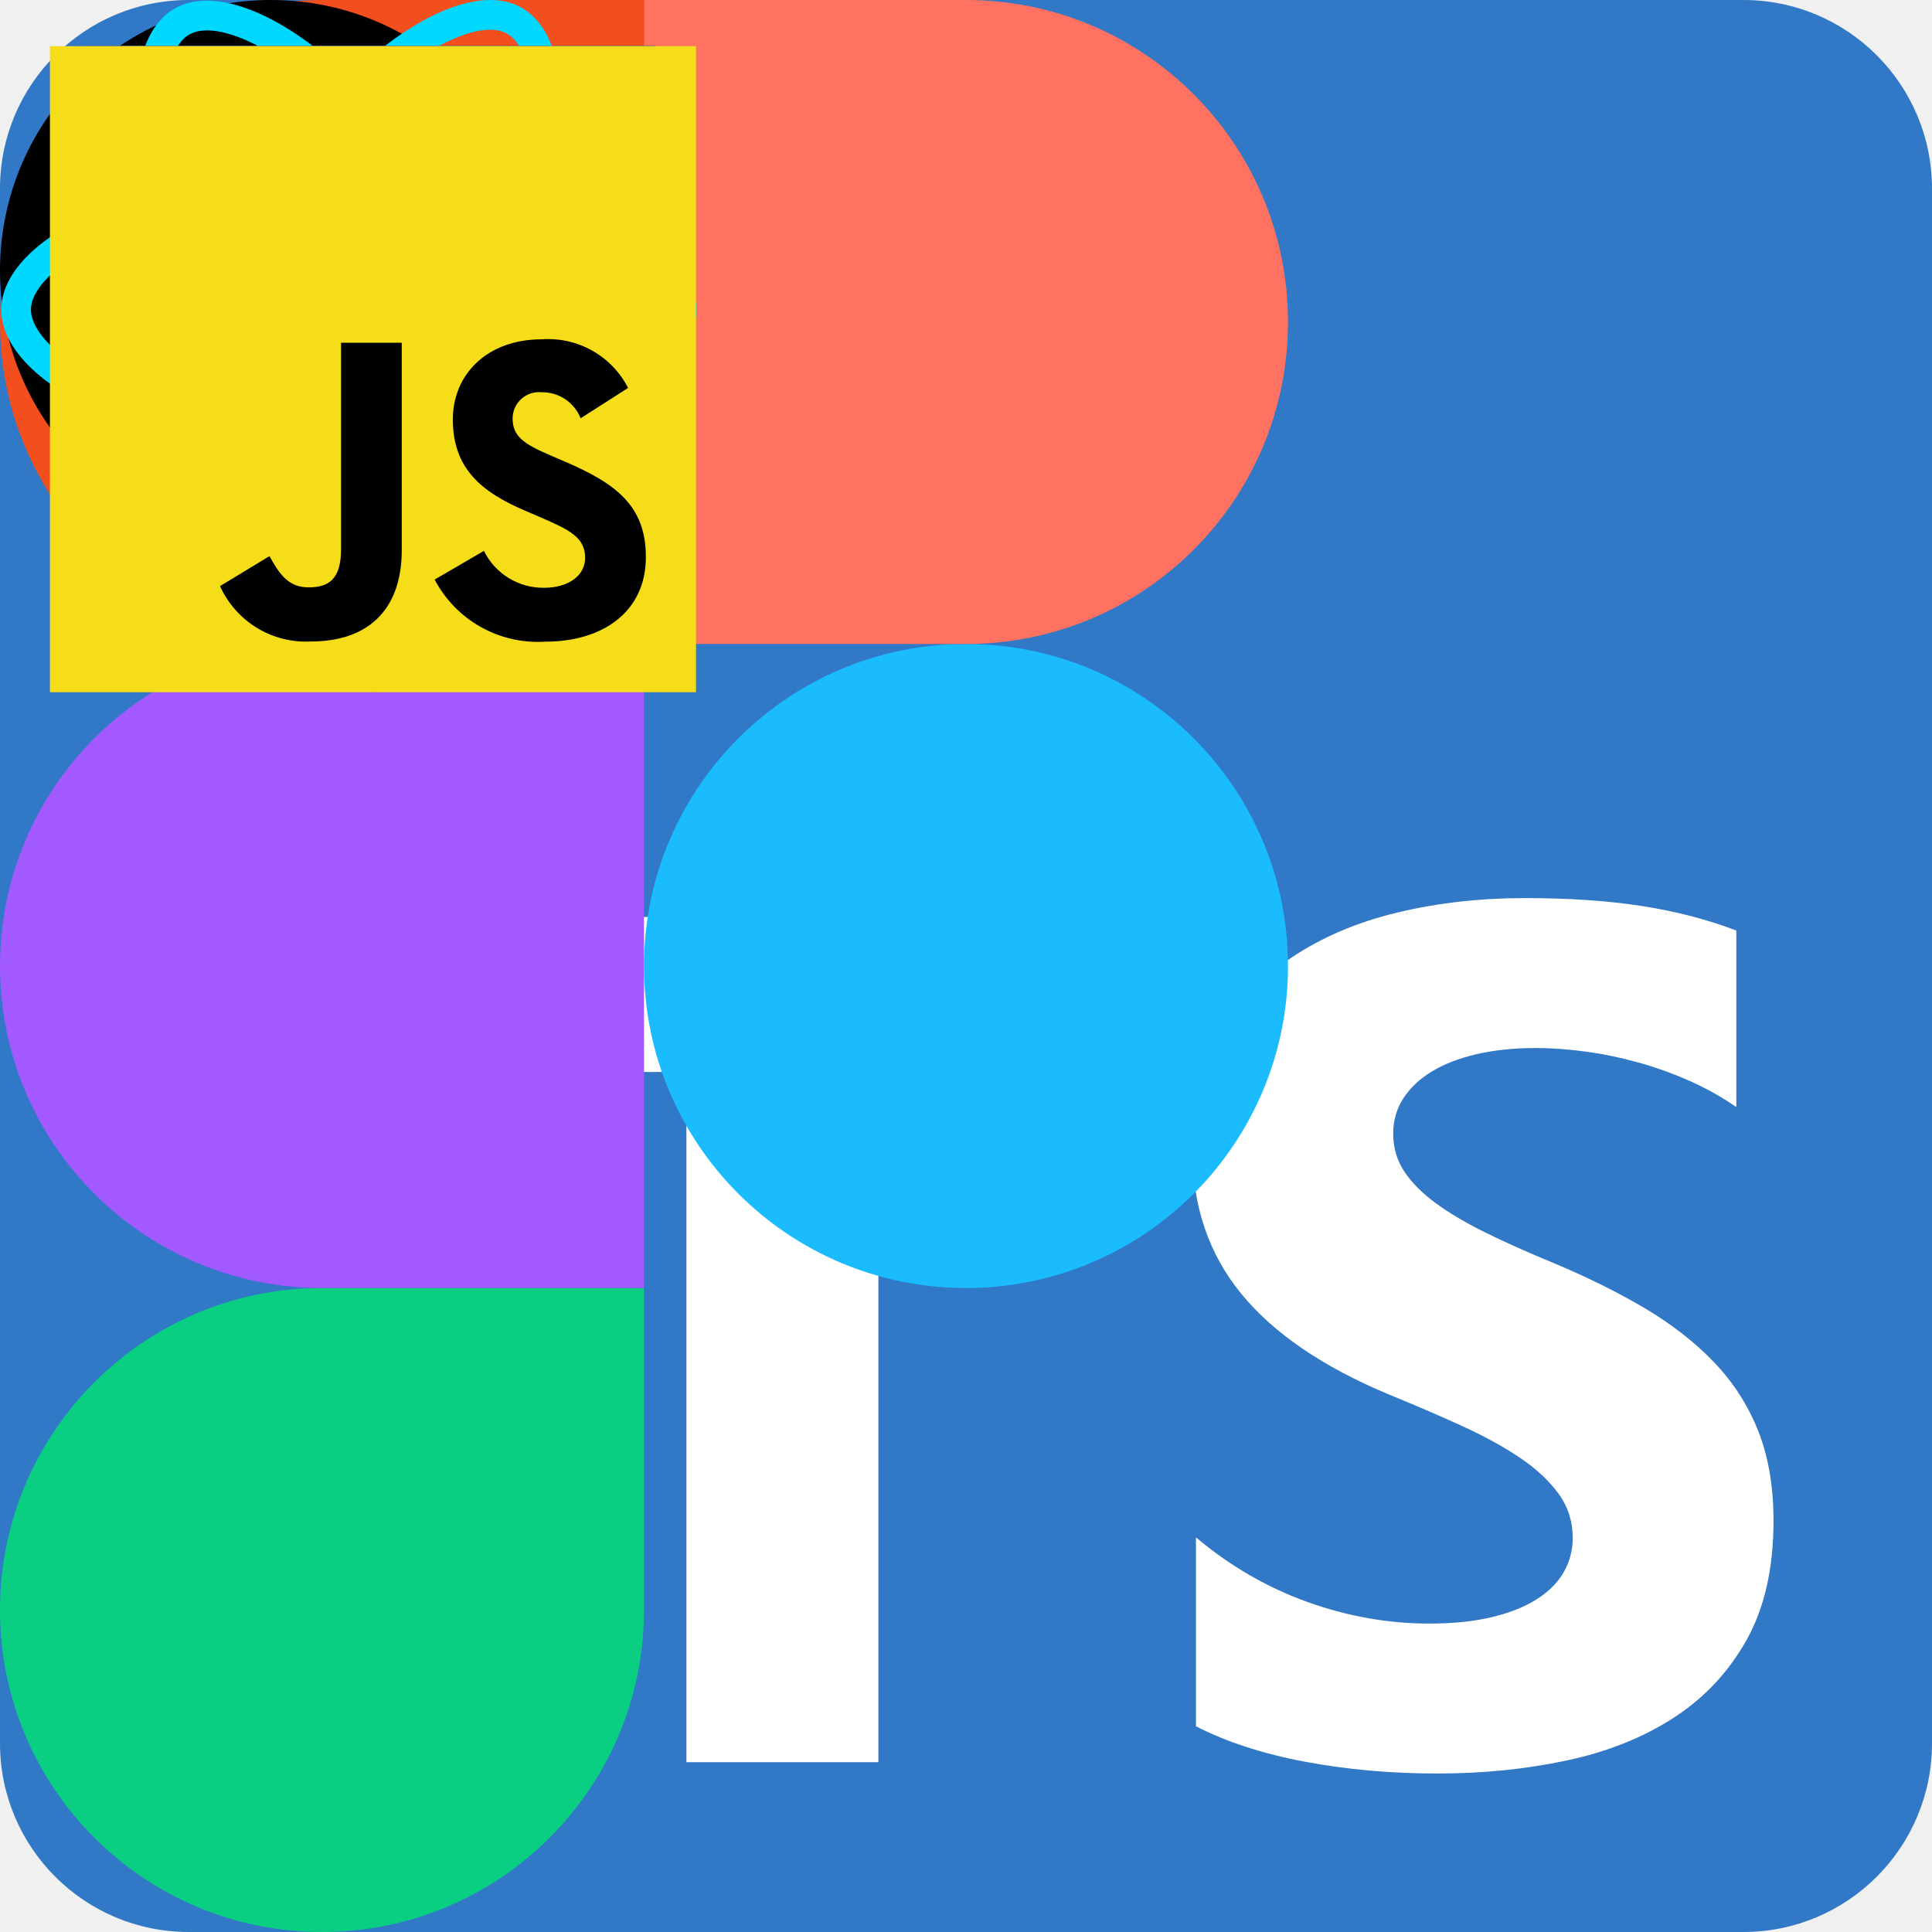
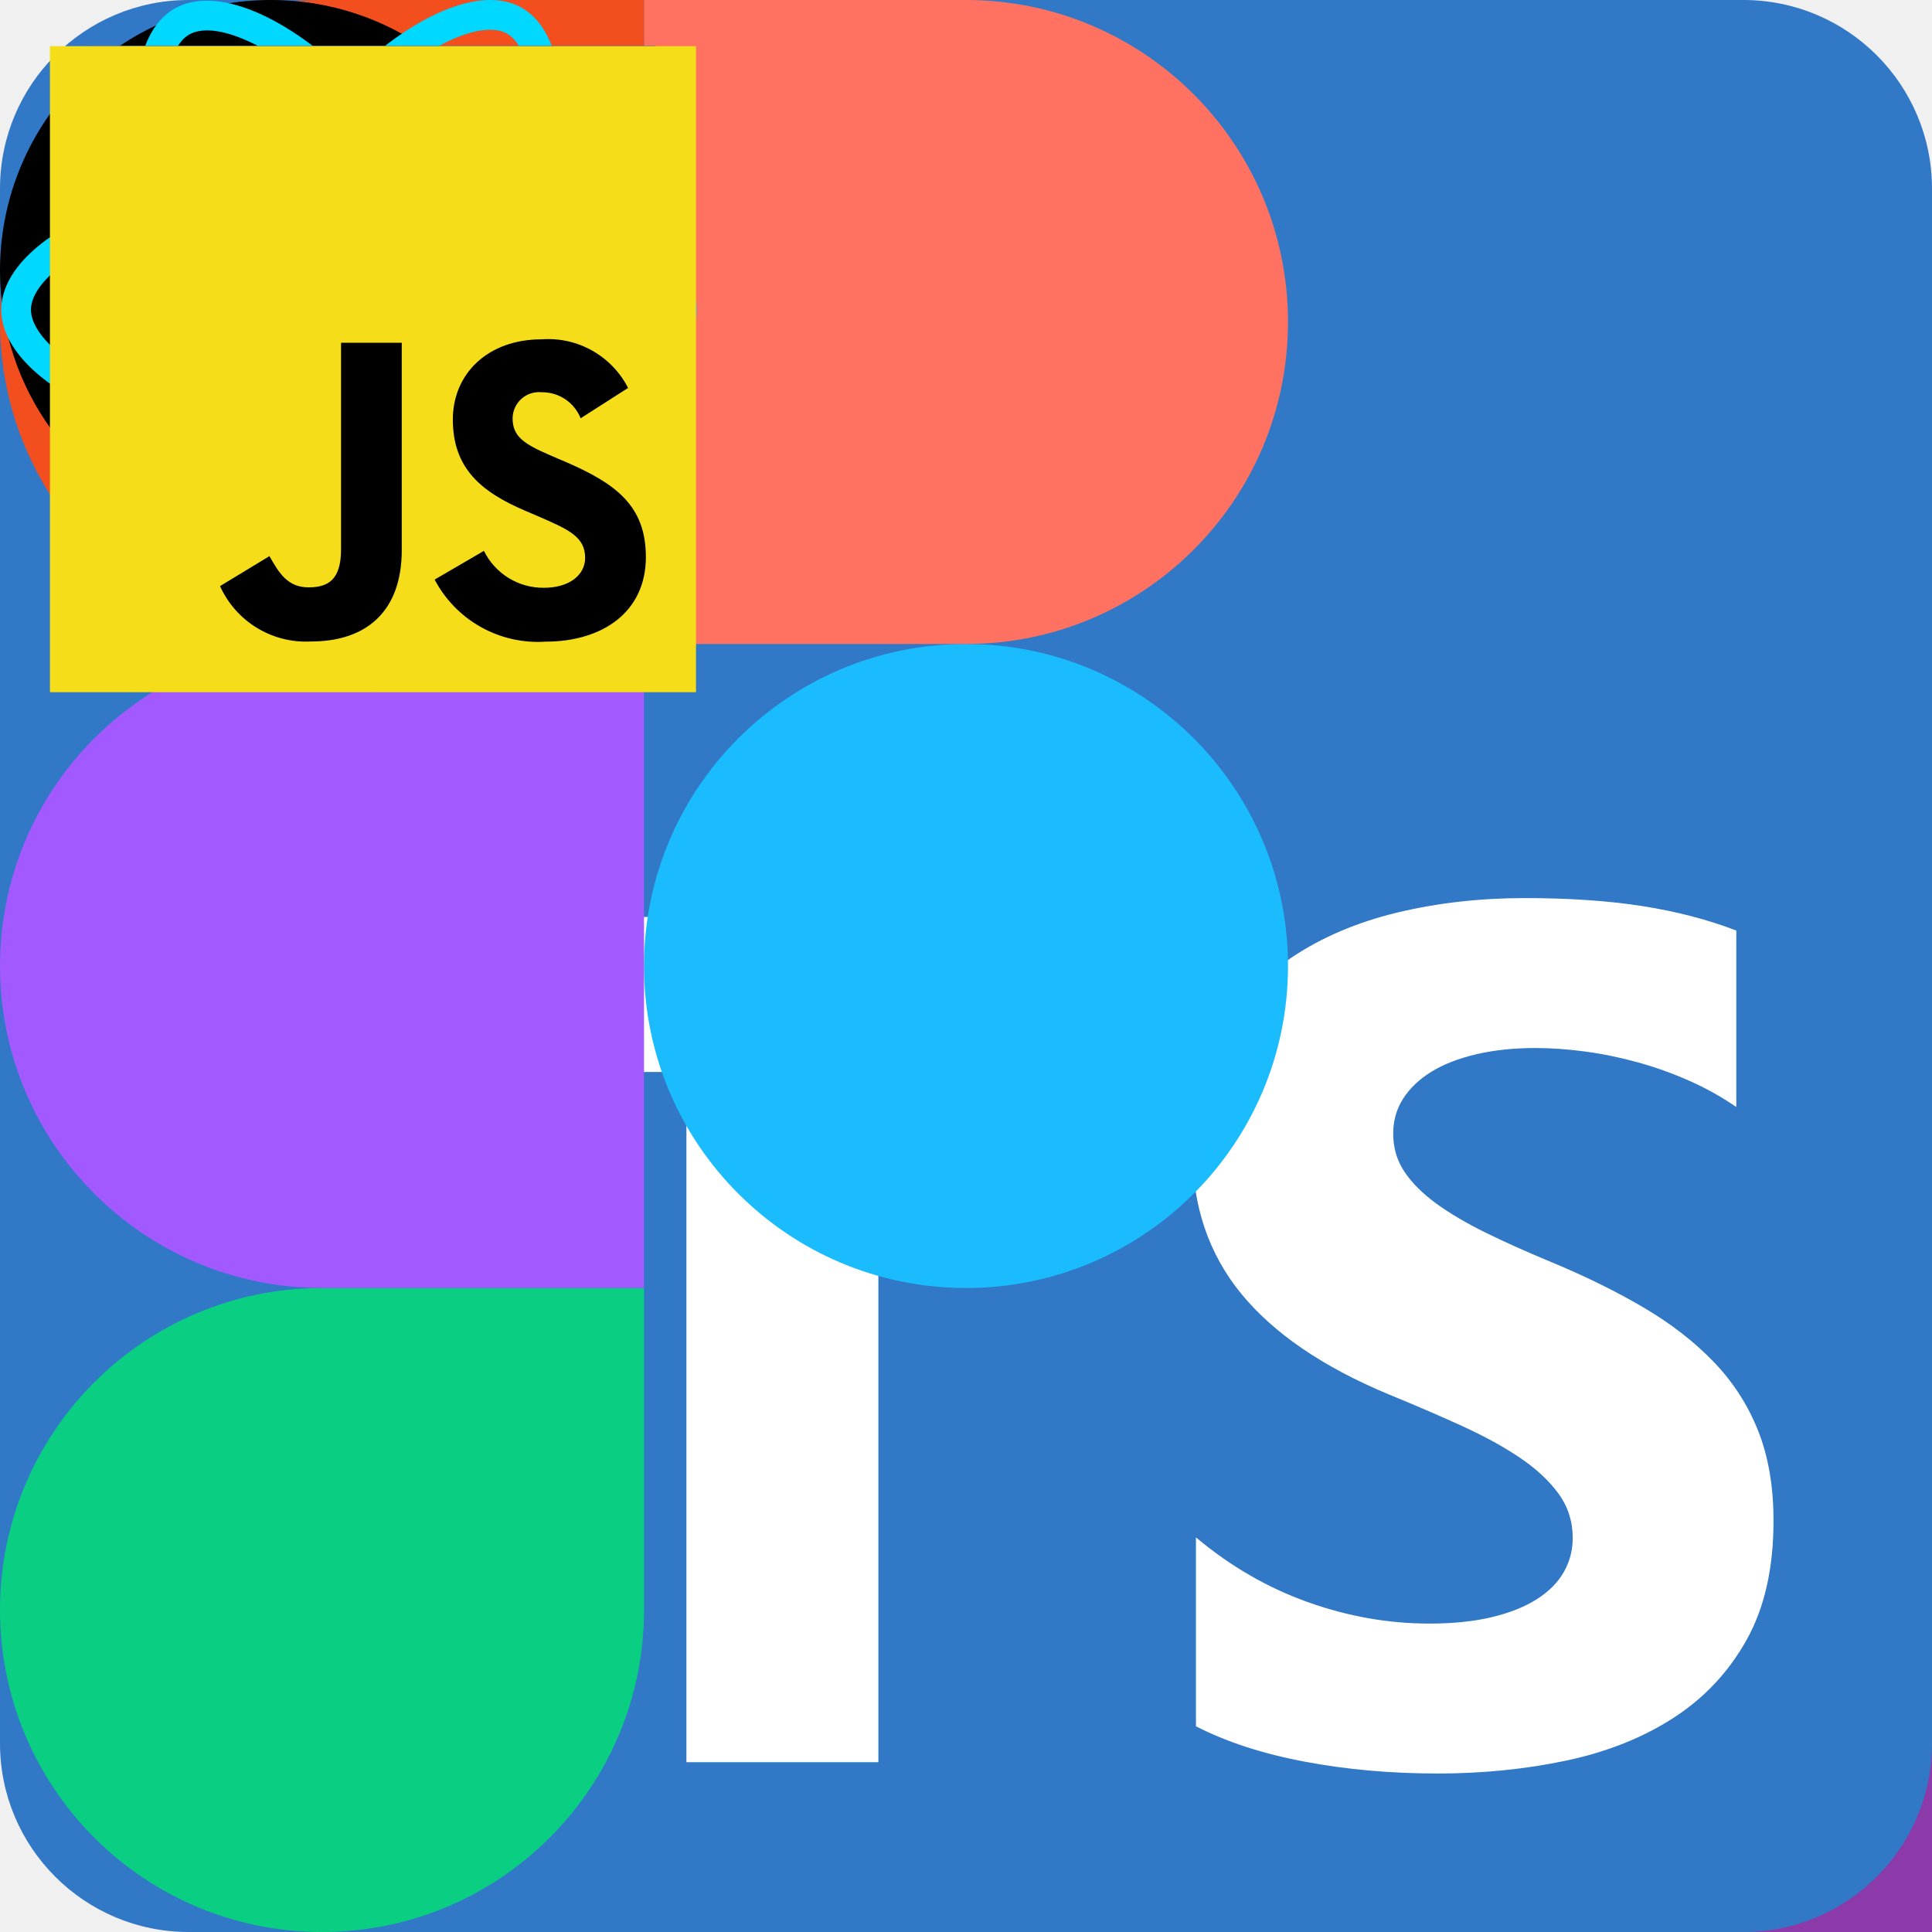
<svg xmlns="http://www.w3.org/2000/svg" width="314" height="314" viewBox="0 0 314 314" fill="none">
+   <g id="instagram">
+     <defs>
+       <radialGradient id="0" cx="332.14" cy="2511.81" r="3263.54" gradientUnits="userSpaceOnUse">
+         <stop offset=".09" stop-color="#fa8f21" />
+         <stop offset=".78" stop-color="#d82d7e" />
+       </radialGradient>
+       <radialGradient id="1" cx="1516.14" cy="2623.81" r="2572.12" gradientUnits="userSpaceOnUse">
+         <stop offset=".64" stop-color="#8c3aaa" stop-opacity="0" />
+         <stop offset="1" stop-color="#8c3aaa" />
+       </radialGradient>
+     </defs>
+     <path d="M833.4,1250c0-230.11,186.49-416.7,416.6-416.7s416.7,186.59,416.7,416.7-186.59,416.7-416.7,416.7S833.4,1480.11,833.4,1250m-225.26,0c0,354.5,287.36,641.86,641.86,641.86S1891.86,1604.5,1891.86,1250,1604.5,608.14,1250,608.14,608.14,895.5,608.14,1250M1767.27,582.69a150,150,0,1,0,150.06-149.94h-0.06a150.07,150.07,0,0,0-150,149.94M745,2267.47c-121.87-5.55-188.11-25.85-232.13-43-58.36-22.72-100-49.78-143.78-93.5s-70.88-85.32-93.5-143.68c-17.16-44-37.46-110.26-43-232.13-6.06-131.76-7.27-171.34-7.27-505.15s1.31-373.28,7.27-505.15c5.55-121.87,26-188,43-232.13,22.72-58.36,49.78-100,93.5-143.78s85.32-70.88,143.78-93.5c44-17.16,110.26-37.46,232.13-43,131.76-6.06,171.34-7.27,505-7.27s373.28,1.31,505.15,7.27c121.87,5.55,188,26,232.13,43,58.36,22.62,100,49.78,143.78,93.5s70.78,85.42,93.5,143.78c17.16,44,37.46,110.26,43,232.13,6.06,131.87,7.27,171.34,7.27,505.15s-1.21,373.28-7.27,505.15c-5.55,121.87-25.95,188.11-43,232.13-22.72,58.36-49.78,100-93.5,143.68s-85.42,70.78-143.78,93.5c-44,17.16-110.26,37.46-232.13,43-131.76,6.06-171.34,7.27-505.15,7.27s-373.28-1.21-505-7.27M734.65,7.57c-133.07,6.06-224,27.16-303.41,58.06C349,97.54,279.38,140.35,209.81,209.81S97.54,349,65.63,431.24c-30.9,79.46-52,170.34-58.06,303.41C1.41,867.93,0,910.54,0,1250s1.41,382.07,7.57,515.35c6.06,133.08,27.16,223.95,58.06,303.41,31.91,82.19,74.62,152,144.18,221.43S349,2402.37,431.24,2434.37c79.56,30.9,170.34,52,303.41,58.06C868,2498.49,910.54,2500,1250,2500s382.07-1.41,515.35-7.57c133.08-6.06,223.95-27.16,303.41-58.06,82.19-32,151.86-74.72,221.43-144.18s112.18-139.24,144.18-221.43c30.9-79.46,52.1-170.34,58.06-303.41,6.06-133.38,7.47-175.89,7.47-515.35s-1.41-382.07-7.47-515.35c-6.06-133.08-27.16-224-58.06-303.41-32-82.19-74.72-151.86-144.18-221.43S2150.95,97.54,2068.86,65.63c-79.56-30.9-170.44-52.1-303.41-58.06C1632.17,1.51,1589.56,0,1250.1,0S868,1.41,734.65,7.57" fill="url(#0)" />
+     <path d="M833.4,1250c0-230.11,186.49-416.7,416.6-416.7s416.7,186.59,416.7,416.7-186.59,416.7-416.7,416.7S833.4,1480.11,833.4,1250m-225.26,0c0,354.5,287.36,641.86,641.86,641.86S1891.86,1604.5,1891.86,1250,1604.5,608.14,1250,608.14,608.14,895.5,608.14,1250M1767.27,582.69a150,150,0,1,0,150.06-149.94h-0.06a150.07,150.07,0,0,0-150,149.94M745,2267.47c-121.87-5.55-188.11-25.85-232.13-43-58.36-22.72-100-49.78-143.78-93.5s-70.88-85.32-93.5-143.68c-17.16-44-37.46-110.26-43-232.13-6.06-131.76-7.27-171.34-7.27-505.15s1.31-373.28,7.27-505.15c5.55-121.87,26-188,43-232.13,22.72-58.36,49.78-100,93.5-143.78s85.32-70.88,143.78-93.5c44-17.16,110.26-37.46,232.13-43,131.76-6.06,171.34-7.27,505-7.27s373.28,1.31,505.15,7.27c121.87,5.55,188,26,232.13,43,58.36,22.62,100,49.78,143.78,93.5s70.78,85.42,93.5,143.78c17.16,44,37.46,110.26,43,232.13,6.06,131.87,7.27,171.34,7.27,505.15s-1.21,373.28-7.27,505.15c-5.55,121.87-25.95,188.11-43,232.13-22.72,58.36-49.78,100-93.5,143.68s-85.42,70.78-143.78,93.5c-44,17.16-110.26,37.46-232.13,43-131.76,6.06-171.34,7.27-505.15,7.27s-373.28-1.21-505-7.27M734.65,7.57c-133.07,6.06-224,27.16-303.41,58.06C349,97.54,279.38,140.35,209.81,209.81S97.54,349,65.63,431.24c-30.9,79.46-52,170.34-58.06,303.41C1.41,867.93,0,910.54,0,1250s1.41,382.07,7.57,515.35c6.06,133.08,27.16,223.95,58.06,303.41,31.91,82.19,74.62,152,144.18,221.43S349,2402.37,431.24,2434.37c79.56,30.9,170.34,52,303.41,58.06C868,2498.49,910.54,2500,1250,2500s382.07-1.41,515.35-7.57c133.08-6.06,223.95-27.16,303.41-58.06,82.19-32,151.86-74.72,221.43-144.18s112.18-139.24,144.18-221.43c30.9-79.46,52.1-170.34,58.06-303.41,6.06-133.38,7.47-175.89,7.47-515.35s-1.41-382.07-7.47-515.35c-6.06-133.08-27.16-224-58.06-303.41-32-82.19-74.72-151.86-144.18-221.43S2150.95,97.54,2068.86,65.63c-79.56-30.9-170.44-52.1-303.41-58.06C1632.17,1.51,1589.56,0,1250.1,0S868,1.41,734.65,7.57" fill="url(#1)" />
+   </g>
  <g id="ts">
    <path d="M283.336 0H30.664C13.729 0 0 13.729 0 30.664V283.336C0 300.271 13.729 314 30.664 314H283.336C300.271 314 314 300.271 314 283.336V30.664C314 13.729 300.271 0 283.336 0Z" fill="#3178C6" />
    <path fill-rule="evenodd" clip-rule="evenodd" d="M194.373 249.866V280.567C199.364 283.126 205.266 285.044 212.081 286.323C218.896 287.603 226.078 288.242 233.629 288.242C240.988 288.242 247.978 287.539 254.601 286.131C261.223 284.724 267.031 282.406 272.022 279.175C277.012 275.946 280.964 271.724 283.875 266.511C286.786 261.298 288.242 254.855 288.242 247.179C288.242 241.614 287.411 236.738 285.747 232.548C284.083 228.359 281.684 224.633 278.548 221.371C275.413 218.109 271.654 215.183 267.27 212.592C262.887 210.002 257.944 207.555 252.441 205.253C248.41 203.59 244.795 201.975 241.595 200.408C238.396 198.84 235.677 197.242 233.437 195.611C231.197 193.98 229.47 192.253 228.254 190.43C227.039 188.607 226.43 186.544 226.43 184.241C226.43 182.131 226.974 180.228 228.062 178.533C229.15 176.838 230.686 175.383 232.669 174.168C234.653 172.953 237.084 172.009 239.963 171.337C242.843 170.666 246.042 170.33 249.562 170.33C252.121 170.33 254.825 170.522 257.672 170.906C260.519 171.289 263.383 171.881 266.263 172.68C269.142 173.48 271.941 174.488 274.661 175.703C277.38 176.918 279.892 178.325 282.195 179.924V151.238C277.524 149.447 272.421 148.12 266.887 147.256C261.352 146.393 255.001 145.961 247.834 145.961C240.539 145.961 233.629 146.745 227.102 148.312C220.576 149.879 214.833 152.325 209.873 155.651C204.914 158.977 200.996 163.214 198.116 168.363C195.237 173.512 193.797 179.668 193.797 186.832C193.797 195.978 196.436 203.782 201.716 210.242C206.994 216.702 215.008 222.17 225.759 226.648C229.982 228.375 233.917 230.069 237.564 231.733C241.211 233.396 244.363 235.123 247.018 236.914C249.674 238.704 251.769 240.655 253.305 242.766C254.841 244.876 255.609 247.275 255.609 249.962C255.609 251.945 255.129 253.783 254.169 255.478C253.209 257.173 251.753 258.644 249.802 259.891C247.85 261.139 245.419 262.114 242.507 262.817C239.595 263.521 236.189 263.873 232.285 263.873C225.63 263.873 219.04 262.706 212.513 260.371C205.986 258.037 199.939 254.535 194.373 249.866ZM142.76 174.222H182.145V149.027H72.367V174.222H111.56V286.402H142.76V174.222Z" fill="white" />
  </g>
  <g id="figma">
    <path fill-rule="evenodd" clip-rule="evenodd" d="M104.667 157C104.667 128.098 128.098 104.667 157 104.667C185.902 104.667 209.333 128.098 209.333 157C209.333 185.902 185.902 209.333 157 209.333C128.098 209.333 104.667 185.902 104.667 157Z" fill="#1ABCFE" />
    <path fill-rule="evenodd" clip-rule="evenodd" d="M0 261.667C0 232.764 23.43 209.333 52.333 209.333H104.667V261.667C104.667 290.569 81.236 314 52.333 314C23.43 314 0 290.569 0 261.667Z" fill="#0ACF83" />
    <path fill-rule="evenodd" clip-rule="evenodd" d="M104.667 0V104.667H157C185.902 104.667 209.333 81.236 209.333 52.333C209.333 23.43 185.902 0 157 0H104.667Z" fill="#FF7262" />
    <path fill-rule="evenodd" clip-rule="evenodd" d="M0 52.333C0 81.236 23.43 104.667 52.333 104.667H104.667V0H52.333C23.43 0 0 23.43 0 52.333Z" fill="#F24E1E" />
    <path fill-rule="evenodd" clip-rule="evenodd" d="M0 157C0 185.902 23.43 209.333 52.333 209.333H104.667V104.667H52.333C23.43 104.667 0 128.098 0 157Z" fill="#A259FF" />
  </g>
  <g id="git">
    <path fill-rule="evenodd" clip-rule="evenodd" d="M44 0C19.69 0 0 19.69 0 44C0 63.47 12.595 79.915 30.085 85.745C32.285 86.13 33.11 84.81 33.11 83.655C33.11 82.61 33.055 79.145 33.055 75.46C22 77.495 19.14 72.765 18.26 70.29C17.765 69.025 15.62 65.12 13.75 64.075C12.21 63.25 10.01 61.215 13.695 61.16C17.16 61.105 19.635 64.35 20.46 65.67C24.42 72.325 30.745 70.455 33.275 69.3C33.66 66.44 34.815 64.515 36.08 63.415C26.29 62.315 16.06 58.52 16.06 41.69C16.06 36.905 17.765 32.945 20.57 29.865C20.13 28.765 18.59 24.255 21.01 18.205C21.01 18.205 24.695 17.05 33.11 22.715C36.63 21.725 40.37 21.23 44.11 21.23C47.85 21.23 51.59 21.725 55.11 22.715C63.525 16.995 67.21 18.205 67.21 18.205C69.63 24.255 68.09 28.765 67.65 29.865C70.455 32.945 72.16 36.85 72.16 41.69C72.16 58.575 61.875 62.315 52.085 63.415C53.68 64.79 55.055 67.43 55.055 71.555C55.055 77.44 55 82.17 55 83.655C55 84.81 55.825 86.185 58.025 85.745C66.76 82.796 74.35 77.182 79.727 69.694C85.104 62.205 87.997 53.219 88 44C88 19.69 68.31 0 44 0Z" fill="black" />
  </g>
  <g id="react">
    <path d="M93.106 32.703C91.903 32.289 90.69 31.905 89.469 31.552C89.674 30.711 89.863 29.879 90.031 29.062C92.784 15.648 90.984 4.842 84.836 1.284C78.942 -2.127 69.302 1.429 59.566 9.933C58.606 10.773 57.668 11.637 56.752 12.524C56.139 11.934 55.515 11.356 54.88 10.789C44.677 1.696 34.449 -2.136 28.308 1.432C22.419 4.854 20.675 15.013 23.154 27.725C23.4 28.984 23.679 30.237 23.989 31.482C22.541 31.895 21.144 32.334 19.807 32.802C7.844 36.988 0.205 43.548 0.205 50.353C0.205 57.381 8.406 64.43 20.866 68.704C21.876 69.049 22.895 69.369 23.921 69.663C23.588 71.004 23.292 72.354 23.034 73.711C20.671 86.204 22.516 96.122 28.389 99.522C34.456 103.033 44.637 99.425 54.551 90.727C55.355 90.02 56.141 89.293 56.908 88.546C57.9 89.507 58.919 90.439 59.963 91.343C69.566 99.636 79.05 102.985 84.918 99.576C90.978 96.055 92.948 85.4 90.391 72.436C90.189 71.42 89.963 70.409 89.713 69.405C90.428 69.192 91.13 68.973 91.814 68.746C104.767 64.438 113.195 57.475 113.195 50.353C113.195 43.523 105.309 36.919 93.106 32.703ZM90.296 64.147C89.678 64.353 89.044 64.55 88.398 64.743C86.968 60.2 85.039 55.368 82.677 50.376C84.93 45.504 86.786 40.734 88.176 36.22C89.332 36.556 90.453 36.91 91.535 37.283C101.991 40.896 108.369 46.237 108.369 50.353C108.369 54.737 101.481 60.428 90.296 64.147ZM85.656 73.376C86.787 79.109 86.948 84.292 86.199 88.344C85.526 91.984 84.173 94.412 82.499 95.384C78.939 97.453 71.323 94.764 63.111 87.671C62.14 86.831 61.193 85.963 60.27 85.07C63.454 81.576 66.636 77.513 69.741 73.001C75.204 72.514 80.364 71.719 85.044 70.633C85.269 71.543 85.473 72.457 85.656 73.376ZM38.726 95.026C35.247 96.259 32.476 96.295 30.801 95.325C27.237 93.262 25.755 85.298 27.776 74.615C28.017 73.353 28.291 72.097 28.601 70.85C33.229 71.878 38.352 72.617 43.828 73.062C46.954 77.478 50.228 81.536 53.527 85.089C52.826 85.77 52.108 86.434 51.374 87.079C46.99 90.925 42.597 93.654 38.726 95.026ZM22.428 64.12C16.918 62.23 12.368 59.774 9.249 57.093C6.447 54.685 5.032 52.293 5.032 50.353C5.032 46.223 11.166 40.956 21.396 37.377C22.638 36.943 23.937 36.533 25.286 36.148C26.7 40.764 28.554 45.59 30.793 50.471C28.525 55.423 26.644 60.327 25.216 64.997C24.28 64.728 23.35 64.436 22.428 64.12ZM27.891 26.795C25.768 15.903 27.178 7.687 30.727 5.625C34.507 3.429 42.865 6.56 51.675 14.412C52.25 14.925 52.815 15.448 53.371 15.982C50.088 19.52 46.844 23.548 43.745 27.937C38.431 28.431 33.344 29.225 28.668 30.289C28.38 29.131 28.121 27.966 27.891 26.795V26.795ZM76.63 38.874C75.525 36.959 74.38 35.068 73.194 33.202C76.799 33.66 80.253 34.267 83.497 35.01C82.523 38.142 81.309 41.417 79.881 44.775C78.837 42.787 77.753 40.819 76.63 38.874ZM56.754 19.444C58.981 21.865 61.21 24.568 63.404 27.5C58.955 27.289 54.498 27.289 50.049 27.498C52.244 24.592 54.493 21.893 56.754 19.444ZM36.751 38.907C35.642 40.837 34.579 42.792 33.561 44.771C32.156 41.425 30.953 38.136 29.971 34.958C33.195 34.235 36.633 33.643 40.215 33.194C39.016 35.07 37.861 36.975 36.751 38.907V38.907ZM40.318 67.857C36.617 67.442 33.127 66.881 29.904 66.177C30.902 62.943 32.131 59.583 33.567 56.165C34.589 58.146 35.657 60.103 36.77 62.033C37.915 64.018 39.1 65.961 40.318 67.857ZM56.888 81.603C54.6 79.126 52.318 76.385 50.089 73.437C52.253 73.522 54.458 73.566 56.7 73.566C59.003 73.566 61.28 73.514 63.52 73.414C61.32 76.415 59.099 79.159 56.888 81.603ZM79.926 55.991C81.437 59.446 82.71 62.788 83.72 65.967C80.444 66.717 76.907 67.321 73.18 67.77C74.375 65.87 75.531 63.946 76.649 62C77.786 60.021 78.878 58.018 79.926 55.991ZM72.468 59.579C70.756 62.563 68.949 65.491 67.047 68.357C63.604 68.602 60.152 68.723 56.7 68.722C53.184 68.722 49.764 68.612 46.47 68.397C44.519 65.538 42.677 62.605 40.947 59.606H40.948C39.226 56.623 37.618 53.575 36.127 50.468C37.614 47.362 39.217 44.312 40.933 41.327L40.933 41.327C42.648 38.341 44.475 35.421 46.411 32.573C49.771 32.318 53.217 32.185 56.7 32.185H56.7C60.198 32.185 63.648 32.319 67.008 32.577C68.924 35.419 70.74 38.33 72.452 41.301C74.174 44.28 75.798 47.315 77.323 50.4C75.814 53.517 74.194 56.578 72.468 59.579ZM82.425 5.481C86.209 7.671 87.68 16.502 85.303 28.084C85.151 28.823 84.981 29.576 84.795 30.339C80.107 29.253 75.017 28.445 69.687 27.943C66.583 23.506 63.366 19.472 60.136 15.979C60.983 15.16 61.849 14.363 62.735 13.587C71.077 6.301 78.873 3.425 82.425 5.481ZM56.7 40.226C62.272 40.226 66.79 44.76 66.79 50.353C66.79 55.946 62.272 60.48 56.7 60.48C51.128 60.48 46.61 55.946 46.61 50.353C46.61 44.76 51.128 40.226 56.7 40.226Z" fill="#00D8FF" />
  </g>
  <g id="css">
    <path d="M22.365 101.154L13.943 7.438H106.523L98.089 101.139L60.176 111.562L22.365 101.154Z" fill="#1572B6" />
    <path d="M60.233 103.597L90.87 95.174L98.078 15.102H60.233V103.597Z" fill="#33A9DC" />
    <path d="M60.233 49.054H75.57L76.628 37.284H60.233V25.79H89.295L89.018 28.872L86.171 60.549H60.233V49.054Z" fill="white" />
    <path d="M60.304 78.904L60.252 78.919L47.344 75.461L46.519 66.294H34.883L36.507 84.341L60.248 90.879L60.304 90.864V78.904Z" fill="#EBEBEB" />
    <path d="M74.584 60.062L73.189 75.453L60.263 78.912V90.871L84.023 84.341L84.199 82.4L86.213 60.062H74.584Z" fill="white" />
    <path d="M60.274 25.79V37.284H32.276L32.044 34.7L31.515 28.872L31.238 25.79H60.274ZM60.233 49.054V60.549H47.486L47.254 57.964L46.729 52.137L46.452 49.054H60.233Z" fill="#EBEBEB" />
  </g>
  <g id="HTML">
    <path d="M22.982 102.004L14.555 7.5H107.143L98.705 101.989L60.793 112.5L22.982 102.004Z" fill="#E44F26" />
    <path d="M60.849 104.468L91.487 95.974L98.694 15.229H60.849V104.468Z" fill="#F1662A" />
    <path d="M60.849 50.276H45.512L44.454 38.407H60.849V26.816H31.787L32.064 29.929L34.91 61.867H60.849V50.276ZM60.849 80.377L60.797 80.392L47.889 76.909L47.064 67.665H35.428L37.052 85.86L60.797 92.453L60.849 92.438V80.377Z" fill="#EBEBEB" />
    <path d="M60.808 50.276V61.867H75.08L73.738 76.901L60.808 80.389V92.449L84.572 85.86L84.744 83.903L87.467 53.389L87.752 50.276H60.808ZM60.808 26.816V38.407H88.805L89.038 35.805L89.567 29.929L89.844 26.816H60.808Z" fill="white" />
  </g>
  <g id="js">
    <path d="M8.116 7.5H113.116V112.5H8.116V7.5Z" fill="#F5DE19" />
    <path d="M78.65 89.531C79.545 91.349 80.935 92.876 82.66 93.938C84.385 94.999 86.375 95.552 88.4 95.531C92.488 95.531 95.101 93.487 95.101 90.656C95.101 87.281 92.416 86.074 87.916 84.105L85.449 83.047C78.324 80.014 73.599 76.215 73.599 68.183C73.599 60.784 79.224 55.148 88.048 55.148C90.904 54.941 93.758 55.581 96.253 56.986C98.749 58.391 100.775 60.499 102.08 63.049L94.366 67.98C93.864 66.716 92.989 65.635 91.858 64.879C90.727 64.124 89.393 63.73 88.033 63.75C87.439 63.691 86.84 63.755 86.273 63.94C85.706 64.125 85.184 64.427 84.74 64.824C84.296 65.222 83.939 65.709 83.693 66.252C83.447 66.795 83.317 67.384 83.311 67.98C83.311 70.939 85.145 72.139 89.379 73.98L91.846 75.037C100.231 78.634 104.971 82.297 104.971 90.536C104.971 99.42 97.993 104.287 88.621 104.287C84.97 104.52 81.329 103.691 78.139 101.901C74.948 100.11 72.344 97.434 70.64 94.196L78.65 89.531ZM43.794 90.386C45.343 93.135 46.753 95.46 50.143 95.46C53.383 95.46 55.43 94.192 55.43 89.261V55.71H65.296V89.392C65.296 99.608 59.296 104.257 50.563 104.257C47.475 104.426 44.41 103.657 41.768 102.051C39.126 100.444 37.032 98.076 35.761 95.257L43.794 90.386Z" fill="black" />
  </g>
  <g id="location">

    </g>
</svg>
